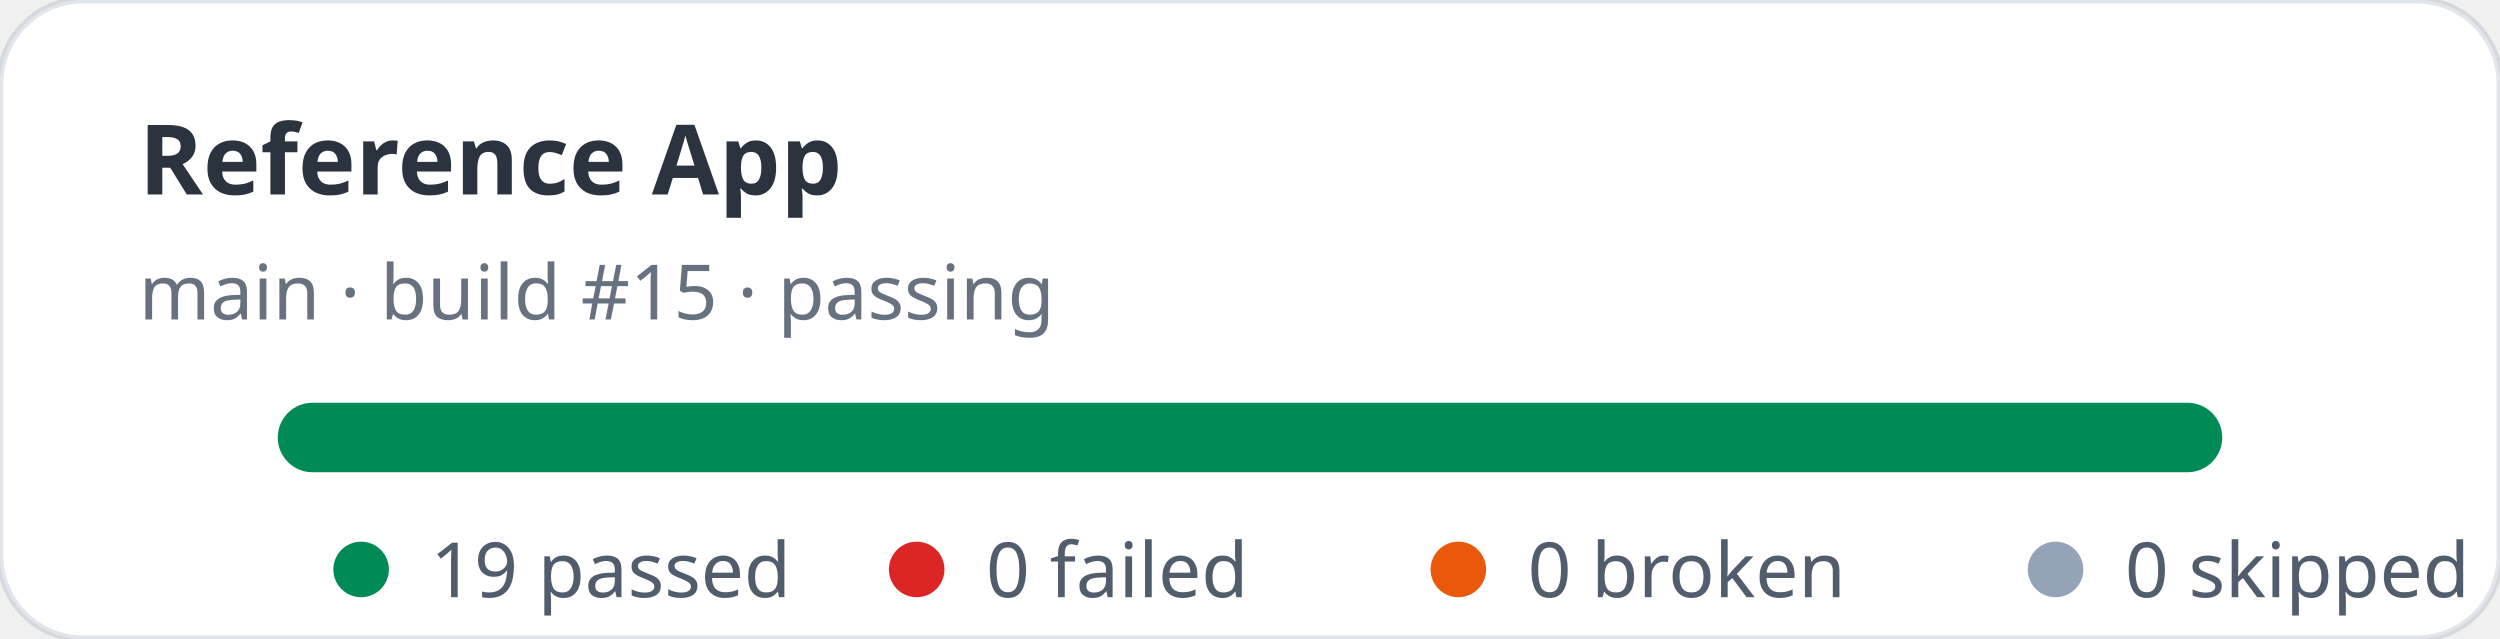
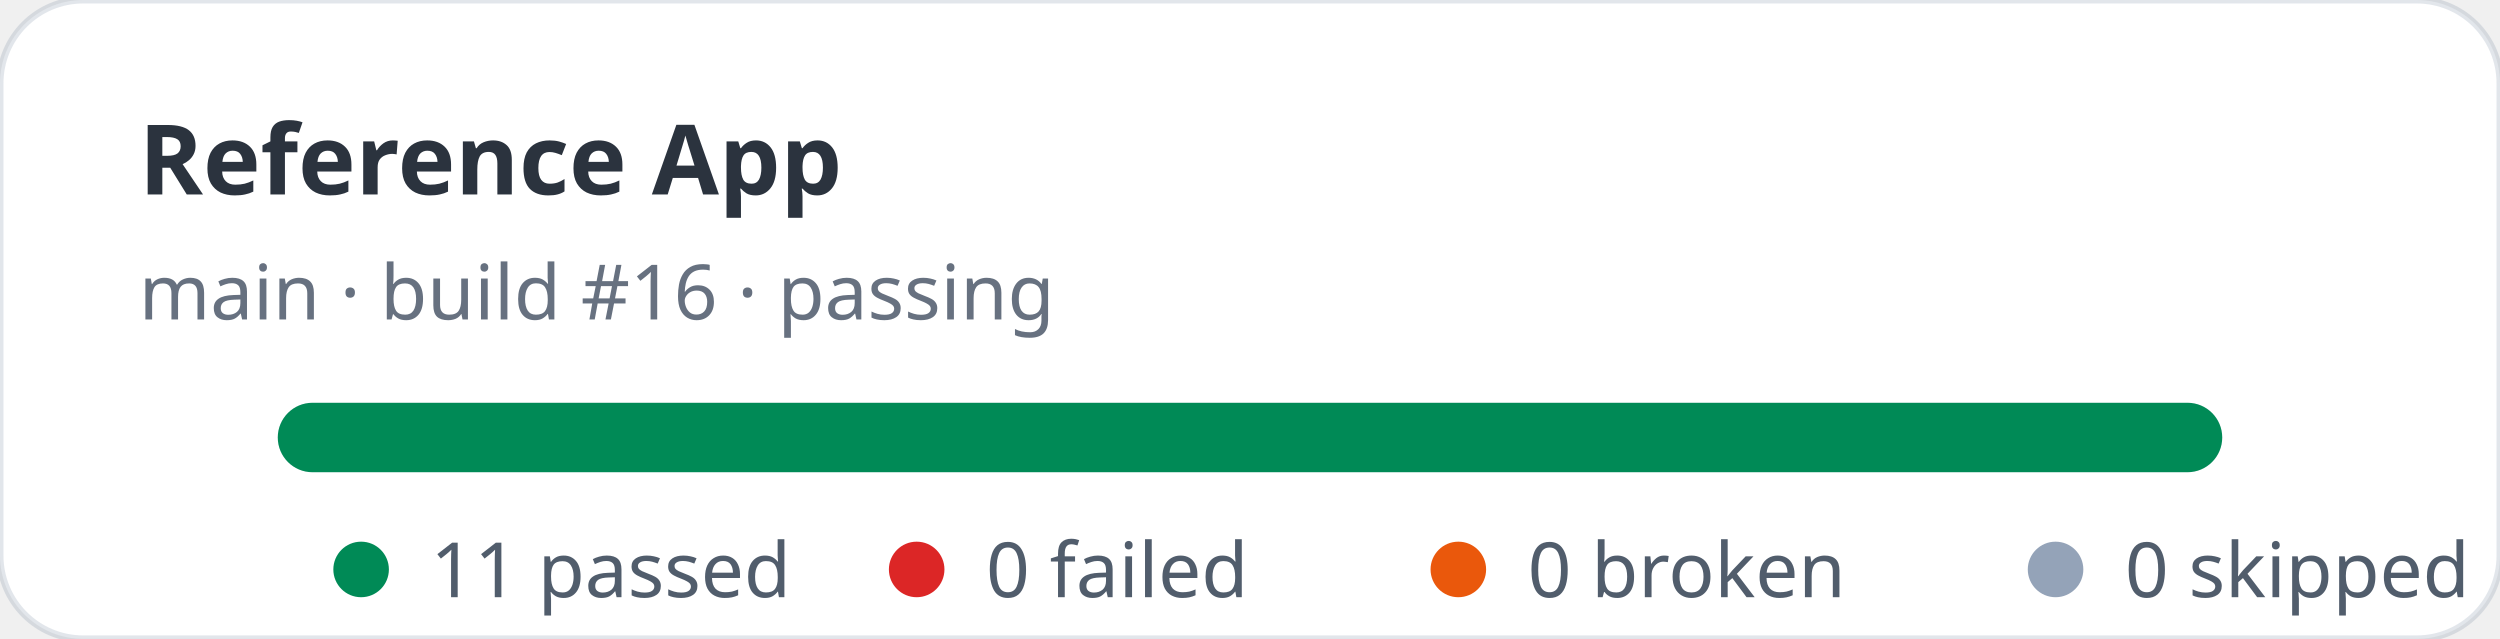
- <svg xmlns="http://www.w3.org/2000/svg" width="360" height="92" viewBox="0 0 360 92" role="img" aria-label="Reference App stats: 19 passed, 0 failed">
+ <svg xmlns="http://www.w3.org/2000/svg" width="360" height="92" viewBox="0 0 360 92" role="img" aria-label="Reference App stats: 11 passed, 0 failed">
  <rect width="360" height="92" rx="12" fill="#ffffff" stroke="rgba(11,48,86,0.12)" />
  <text x="20" y="28" fill="rgba(1,10,24,0.83)" font-family="ui-sans-serif,system-ui,sans-serif" font-size="14" font-weight="700">Reference App</text>
-   <text x="20" y="46" fill="rgba(2,19,44,0.6)" font-family="ui-sans-serif,system-ui,sans-serif" font-size="11">main · build #15 · passing</text>
+   <text x="20" y="46" fill="rgba(2,19,44,0.6)" font-family="ui-sans-serif,system-ui,sans-serif" font-size="11">main · build #16 · passing</text>
  <rect x="40" y="58" width="280" height="10" rx="5" fill="#e2e8f0" />
  <rect x="40" y="58" width="280" height="10" rx="5" fill="#008a56" />
  <g font-family="ui-sans-serif,system-ui,sans-serif" font-size="11" fill="rgba(1,18,40,0.68)">
    <circle cx="52" cy="82" r="4" fill="#008a56" />
-     <text x="62" y="86">19 passed</text>
+     <text x="62" y="86">11 passed</text>
    <circle cx="132" cy="82" r="4" fill="#dc2626" />
    <text x="142" y="86">0 failed</text>
    <circle cx="210" cy="82" r="4" fill="#ea580c" />
    <text x="220" y="86">0 broken</text>
    <circle cx="296" cy="82" r="4" fill="#94a3b8" />
    <text x="306" y="86">0 skipped</text>
  </g>
</svg>
